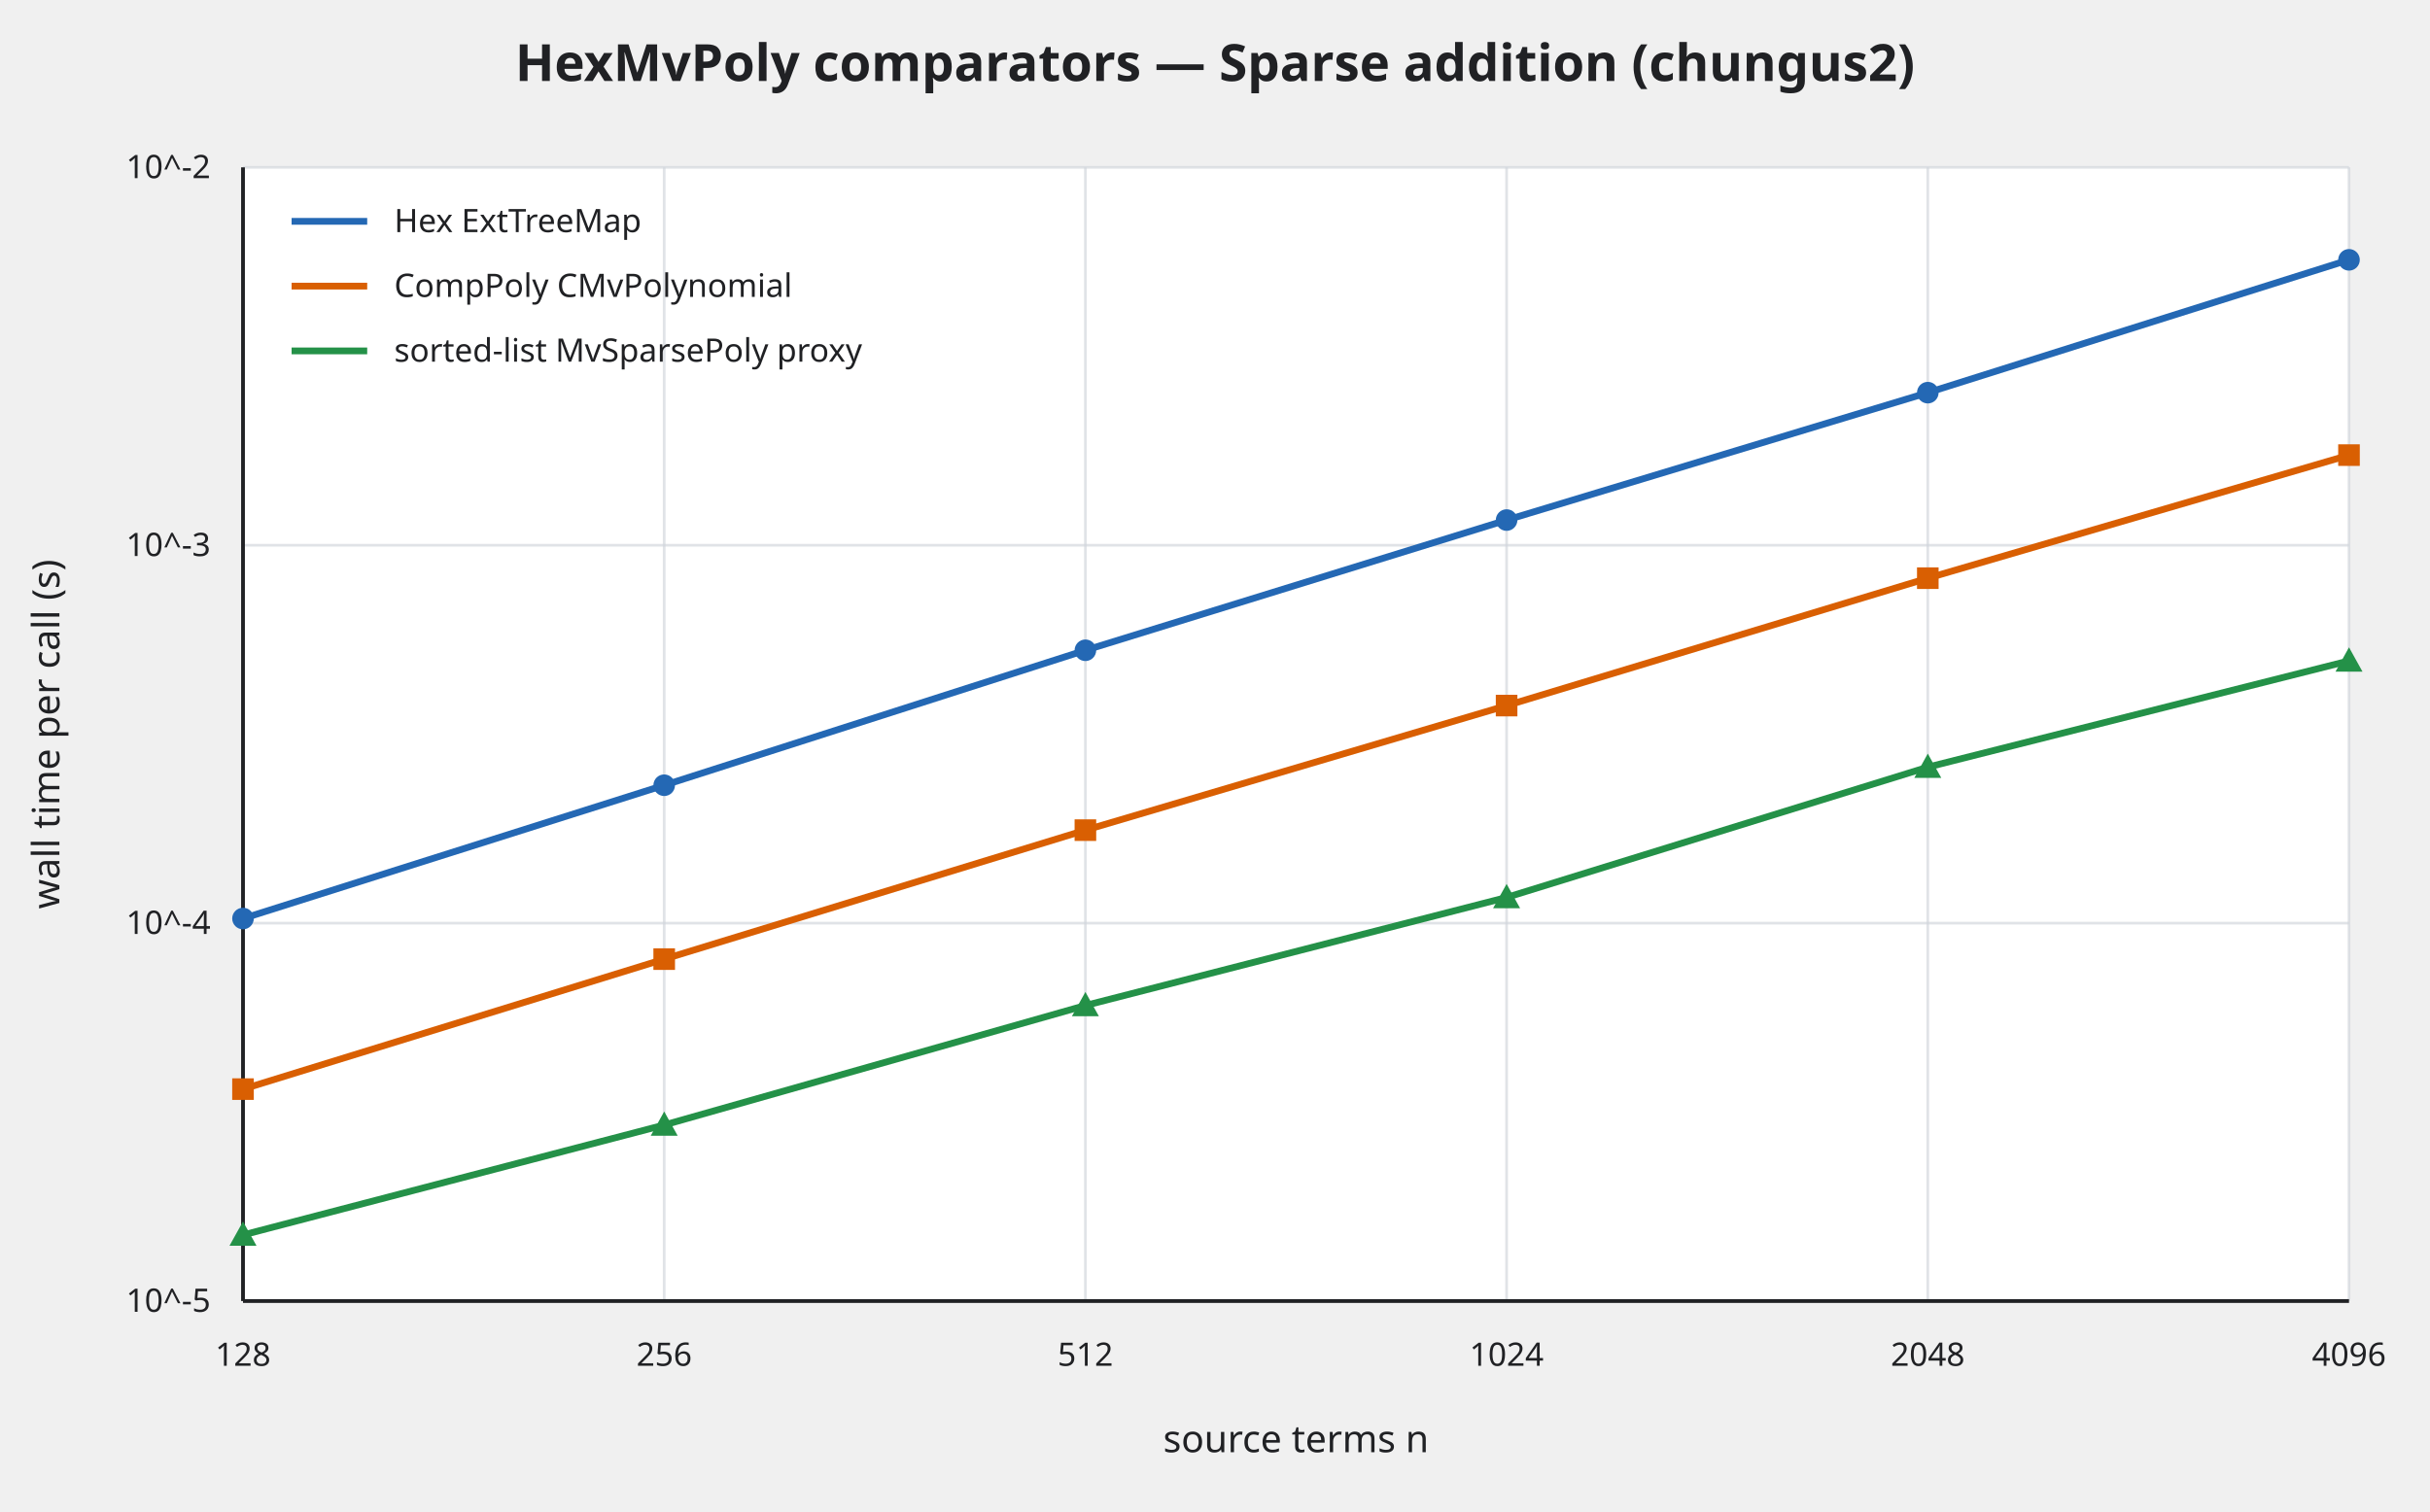
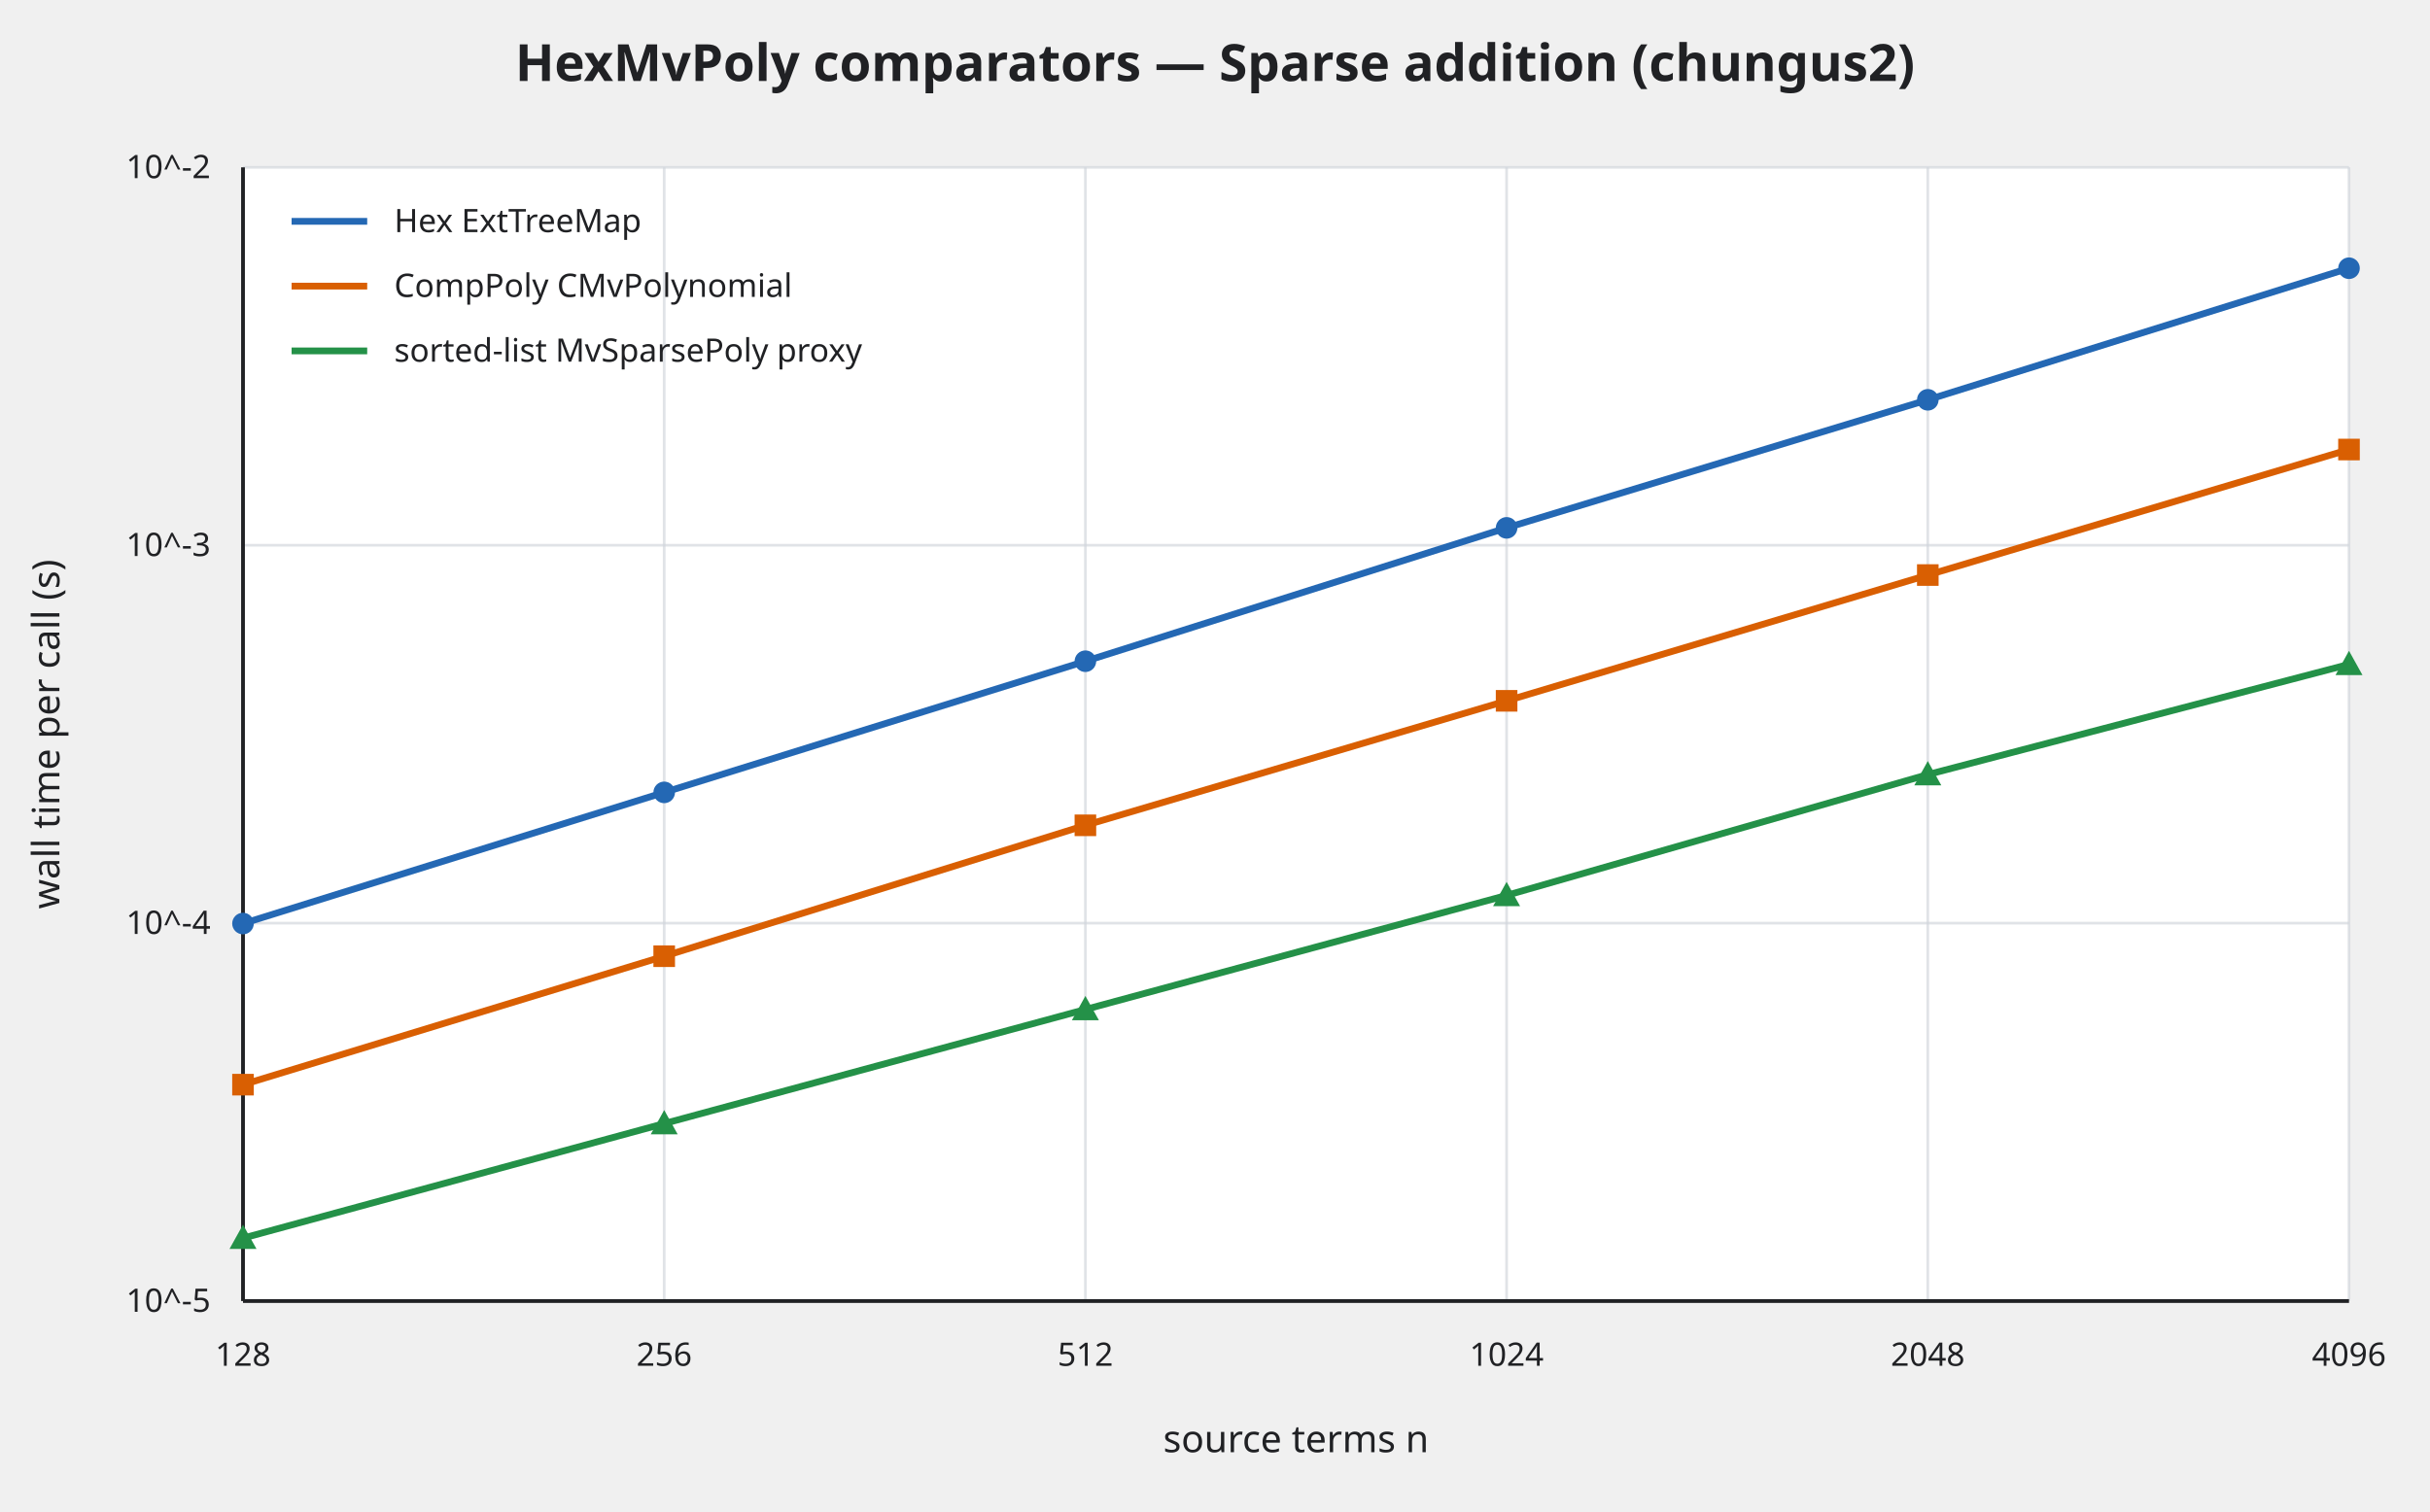
<svg xmlns="http://www.w3.org/2000/svg" width="900" height="560" viewBox="0 0 900 560">
  <style>
text { font-family: sans-serif; fill: #202124; }
.grid { stroke: #cfd4da; stroke-width: 1; opacity: 0.65; }
.axis { stroke: #202124; stroke-width: 1.4; }
.series { fill: none; stroke-width: 2.5; }
</style>
  <text x="450.0" y="30" text-anchor="middle" font-size="19" font-weight="600">HexMvPoly comparators — Sparse addition (chungus2)</text>
  <rect x="90" y="62" width="780" height="420" fill="#ffffff" />
  <line class="grid" x1="90.00" y1="62" x2="90.00" y2="482" />
  <text x="90.00" y="506" text-anchor="middle" font-size="12">128</text>
  <line class="grid" x1="246.00" y1="62" x2="246.00" y2="482" />
  <text x="246.00" y="506" text-anchor="middle" font-size="12">256</text>
  <line class="grid" x1="402.00" y1="62" x2="402.00" y2="482" />
  <text x="402.00" y="506" text-anchor="middle" font-size="12">512</text>
  <line class="grid" x1="558.00" y1="62" x2="558.00" y2="482" />
  <text x="558.00" y="506" text-anchor="middle" font-size="12">1024</text>
  <line class="grid" x1="714.00" y1="62" x2="714.00" y2="482" />
  <text x="714.00" y="506" text-anchor="middle" font-size="12">2048</text>
  <line class="grid" x1="870.00" y1="62" x2="870.00" y2="482" />
  <text x="870.00" y="506" text-anchor="middle" font-size="12">4096</text>
  <line class="grid" x1="90" y1="482.00" x2="870" y2="482.00" />
  <text x="78" y="486.00" text-anchor="end" font-size="12">10^-5</text>
  <line class="grid" x1="90" y1="342.00" x2="870" y2="342.00" />
  <text x="78" y="346.00" text-anchor="end" font-size="12">10^-4</text>
  <line class="grid" x1="90" y1="202.00" x2="870" y2="202.00" />
  <text x="78" y="206.00" text-anchor="end" font-size="12">10^-3</text>
  <line class="grid" x1="90" y1="62.00" x2="870" y2="62.00" />
  <text x="78" y="66.00" text-anchor="end" font-size="12">10^-2</text>
  <line class="axis" x1="90" y1="482" x2="870" y2="482" />
  <line class="axis" x1="90" y1="62" x2="90" y2="482" />
  <text x="480.0" y="538" text-anchor="middle" font-size="14">source terms n</text>
  <text x="22" y="272.0" text-anchor="middle" font-size="14" transform="rotate(-90 22 272.0)">wall time per call (s)</text>
-   <polyline class="series" stroke="#2468b4" points="90.00,340.29 246.00,290.91 402.00,240.91 558.00,192.67 714.00,145.47 870.00,96.26" />
-   <circle cx="90.00" cy="340.29" r="4" fill="#2468b4" />
-   <circle cx="246.00" cy="290.91" r="4" fill="#2468b4" />
-   <circle cx="402.00" cy="240.91" r="4" fill="#2468b4" />
-   <circle cx="558.00" cy="192.67" r="4" fill="#2468b4" />
-   <circle cx="714.00" cy="145.47" r="4" fill="#2468b4" />
-   <circle cx="870.00" cy="96.26" r="4" fill="#2468b4" />
+   <polyline class="series" stroke="#2468b4" points="90.00,342.15 246.00,293.56 402.00,244.97 558.00,195.56 714.00,148.12 870.00,99.37" />
+   <circle cx="90.00" cy="342.15" r="4" fill="#2468b4" />
+   <circle cx="246.00" cy="293.56" r="4" fill="#2468b4" />
+   <circle cx="402.00" cy="244.97" r="4" fill="#2468b4" />
+   <circle cx="558.00" cy="195.56" r="4" fill="#2468b4" />
+   <circle cx="714.00" cy="148.12" r="4" fill="#2468b4" />
+   <circle cx="870.00" cy="99.37" r="4" fill="#2468b4" />
  <line x1="108" y1="82" x2="136" y2="82" stroke="#2468b4" stroke-width="2.5" />
  <text x="146" y="86" font-size="12">Hex ExtTreeMap</text>
-   <polyline class="series" stroke="#d95f02" points="90.00,403.49 246.00,355.33 402.00,307.55 558.00,261.40 714.00,214.20 870.00,168.61" />
-   <rect x="86.00" y="399.49" width="8" height="8" fill="#d95f02" />
-   <rect x="242.00" y="351.33" width="8" height="8" fill="#d95f02" />
-   <rect x="398.00" y="303.55" width="8" height="8" fill="#d95f02" />
-   <rect x="554.00" y="257.40" width="8" height="8" fill="#d95f02" />
-   <rect x="710.00" y="210.20" width="8" height="8" fill="#d95f02" />
-   <rect x="866.00" y="164.61" width="8" height="8" fill="#d95f02" />
+   <polyline class="series" stroke="#d95f02" points="90.00,401.84 246.00,354.25 402.00,305.76 558.00,259.64 714.00,213.04 870.00,166.54" />
+   <rect x="86.00" y="397.84" width="8" height="8" fill="#d95f02" />
+   <rect x="242.00" y="350.25" width="8" height="8" fill="#d95f02" />
+   <rect x="398.00" y="301.76" width="8" height="8" fill="#d95f02" />
+   <rect x="554.00" y="255.64" width="8" height="8" fill="#d95f02" />
+   <rect x="710.00" y="209.04" width="8" height="8" fill="#d95f02" />
+   <rect x="866.00" y="162.54" width="8" height="8" fill="#d95f02" />
  <line x1="108" y1="106" x2="136" y2="106" stroke="#d95f02" stroke-width="2.5" />
  <text x="146" y="110" font-size="12">CompPoly CMvPolynomial</text>
-   <polyline class="series" stroke="#249148" points="90.00,457.52 246.00,416.78 402.00,372.50 558.00,332.47 714.00,284.20 870.00,244.82" />
-   <polygon points="90.00,452.52 85.00,461.52 95.00,461.52" fill="#249148" />
-   <polygon points="246.00,411.78 241.00,420.78 251.00,420.78" fill="#249148" />
-   <polygon points="402.00,367.50 397.00,376.50 407.00,376.50" fill="#249148" />
-   <polygon points="558.00,327.47 553.00,336.47 563.00,336.47" fill="#249148" />
-   <polygon points="714.00,279.20 709.00,288.20 719.00,288.20" fill="#249148" />
-   <polygon points="870.00,239.82 865.00,248.82 875.00,248.82" fill="#249148" />
+   <polyline class="series" stroke="#249148" points="90.00,458.70 246.00,416.25 402.00,373.97 558.00,331.71 714.00,286.95 870.00,246.11" />
+   <polygon points="90.00,453.70 85.00,462.70 95.00,462.70" fill="#249148" />
+   <polygon points="246.00,411.25 241.00,420.25 251.00,420.25" fill="#249148" />
+   <polygon points="402.00,368.97 397.00,377.97 407.00,377.97" fill="#249148" />
+   <polygon points="558.00,326.71 553.00,335.71 563.00,335.71" fill="#249148" />
+   <polygon points="714.00,281.95 709.00,290.95 719.00,290.95" fill="#249148" />
+   <polygon points="870.00,241.11 865.00,250.11 875.00,250.11" fill="#249148" />
  <line x1="108" y1="130" x2="136" y2="130" stroke="#249148" stroke-width="2.5" />
  <text x="146" y="134" font-size="12">sorted-list MvSparsePoly proxy</text>
</svg>
